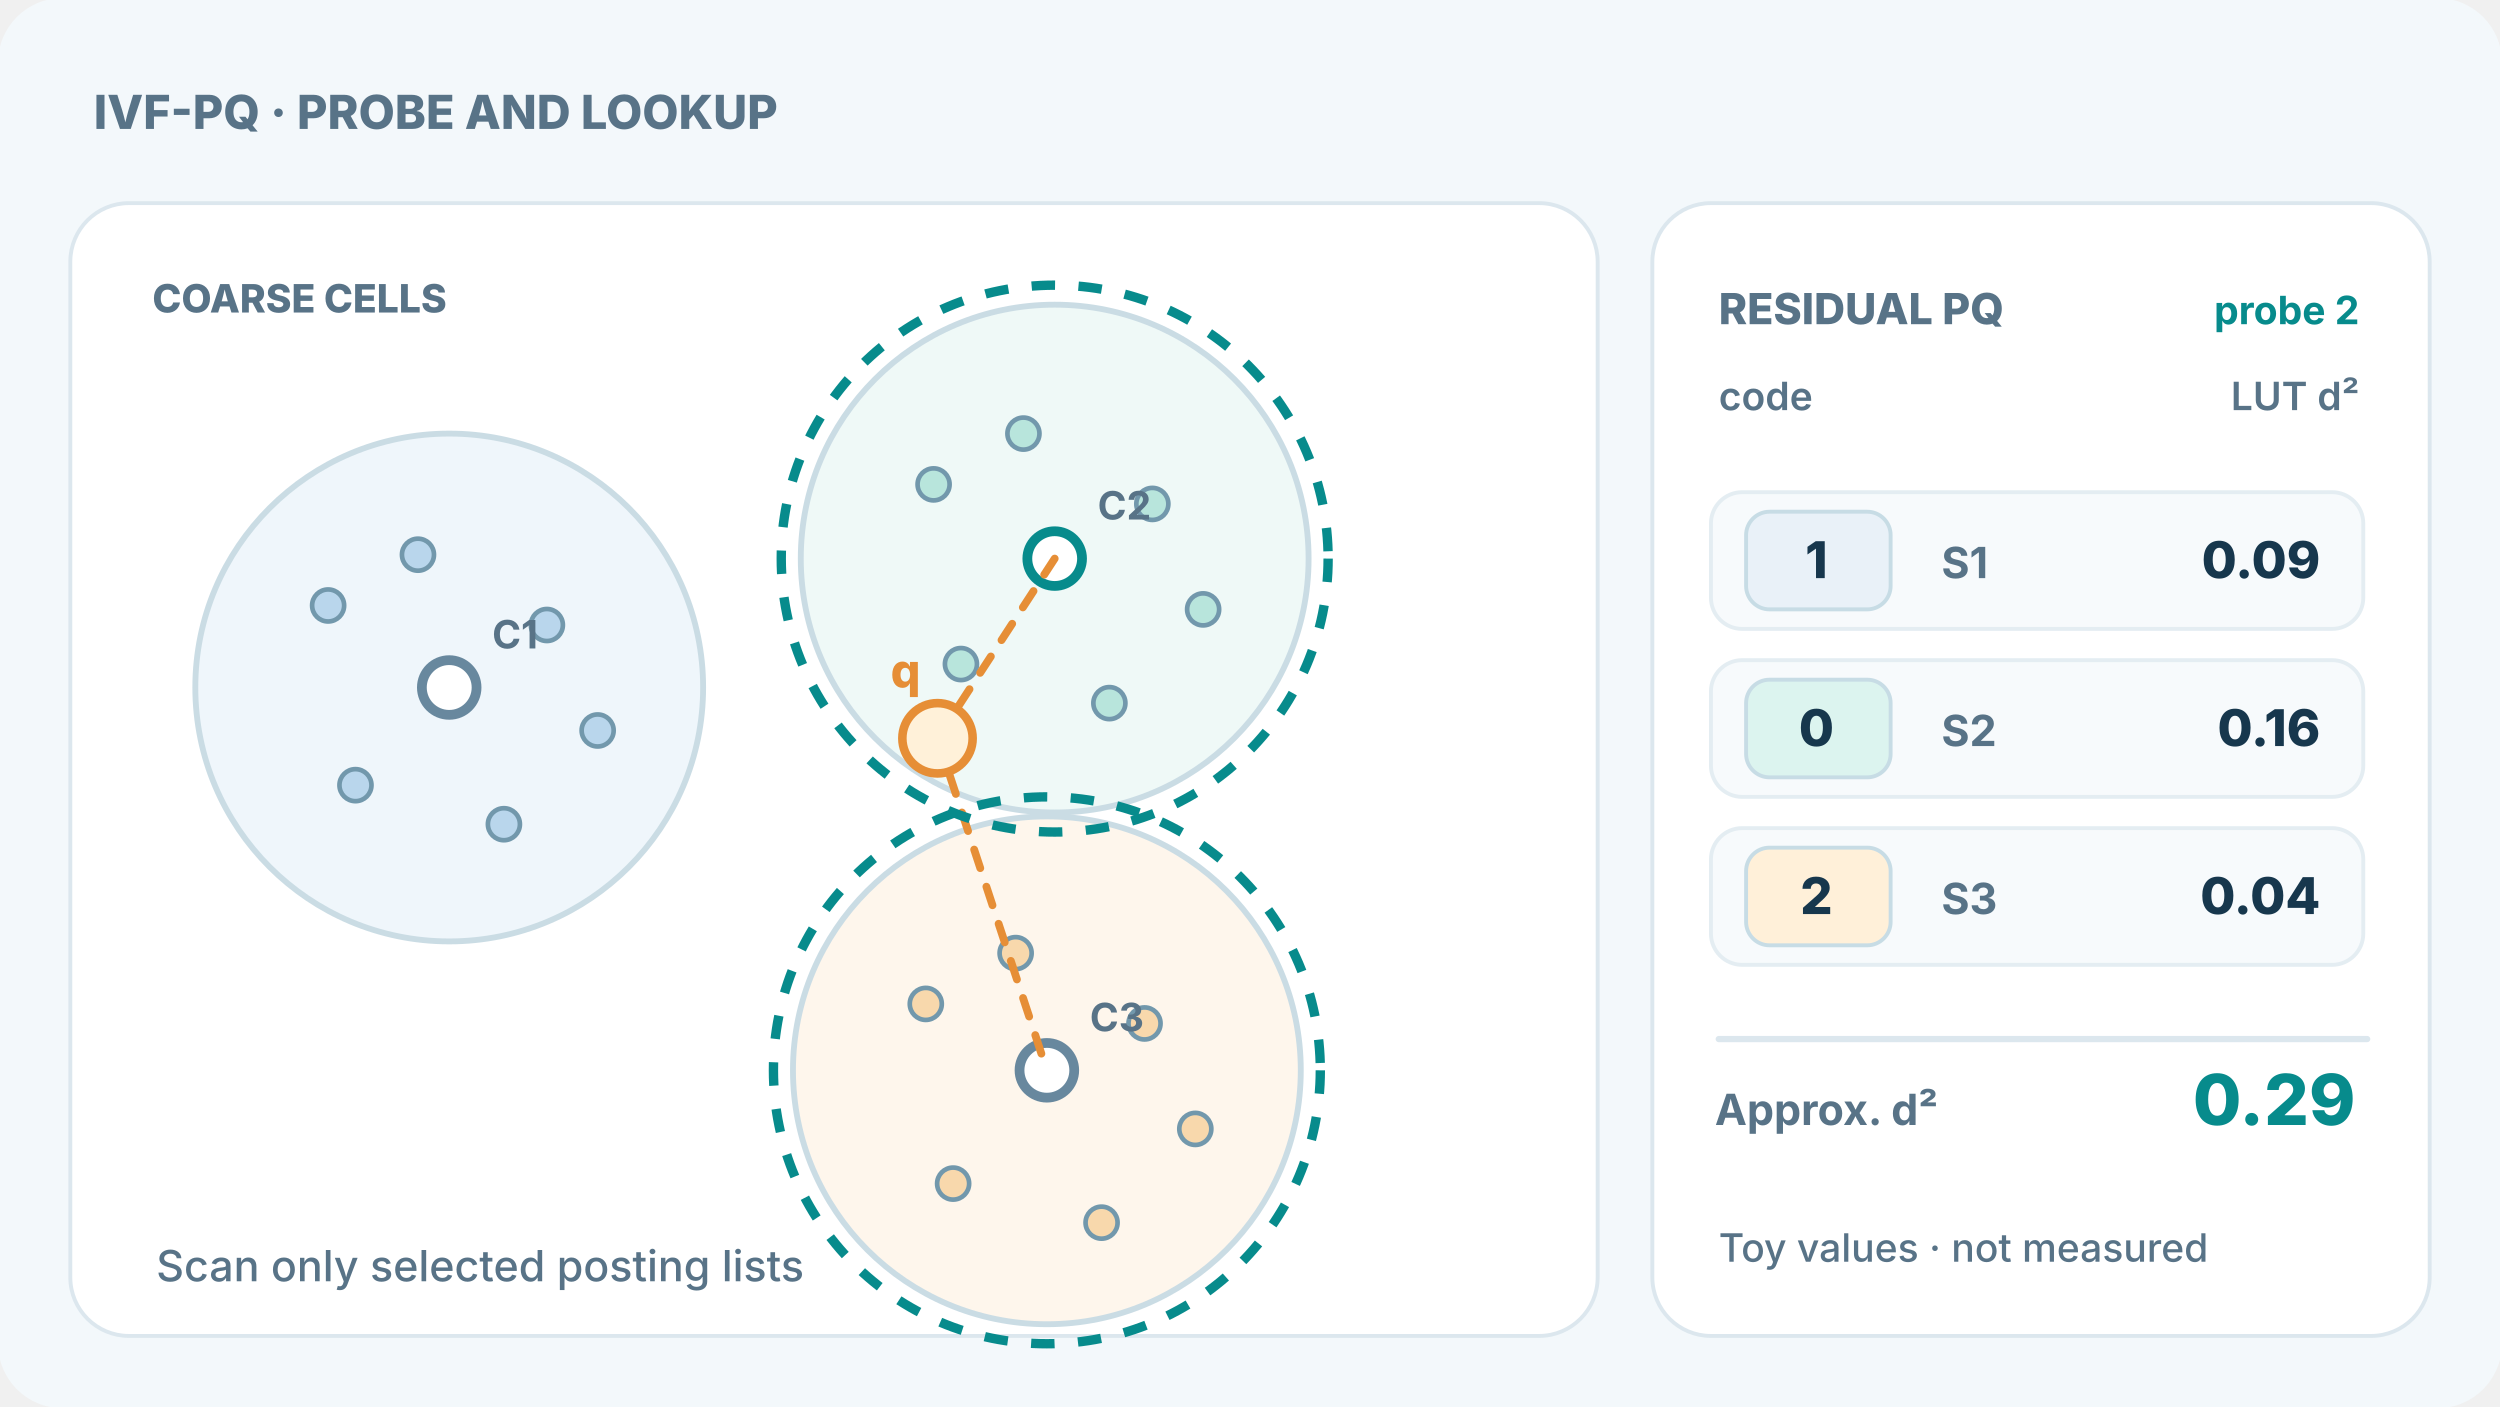
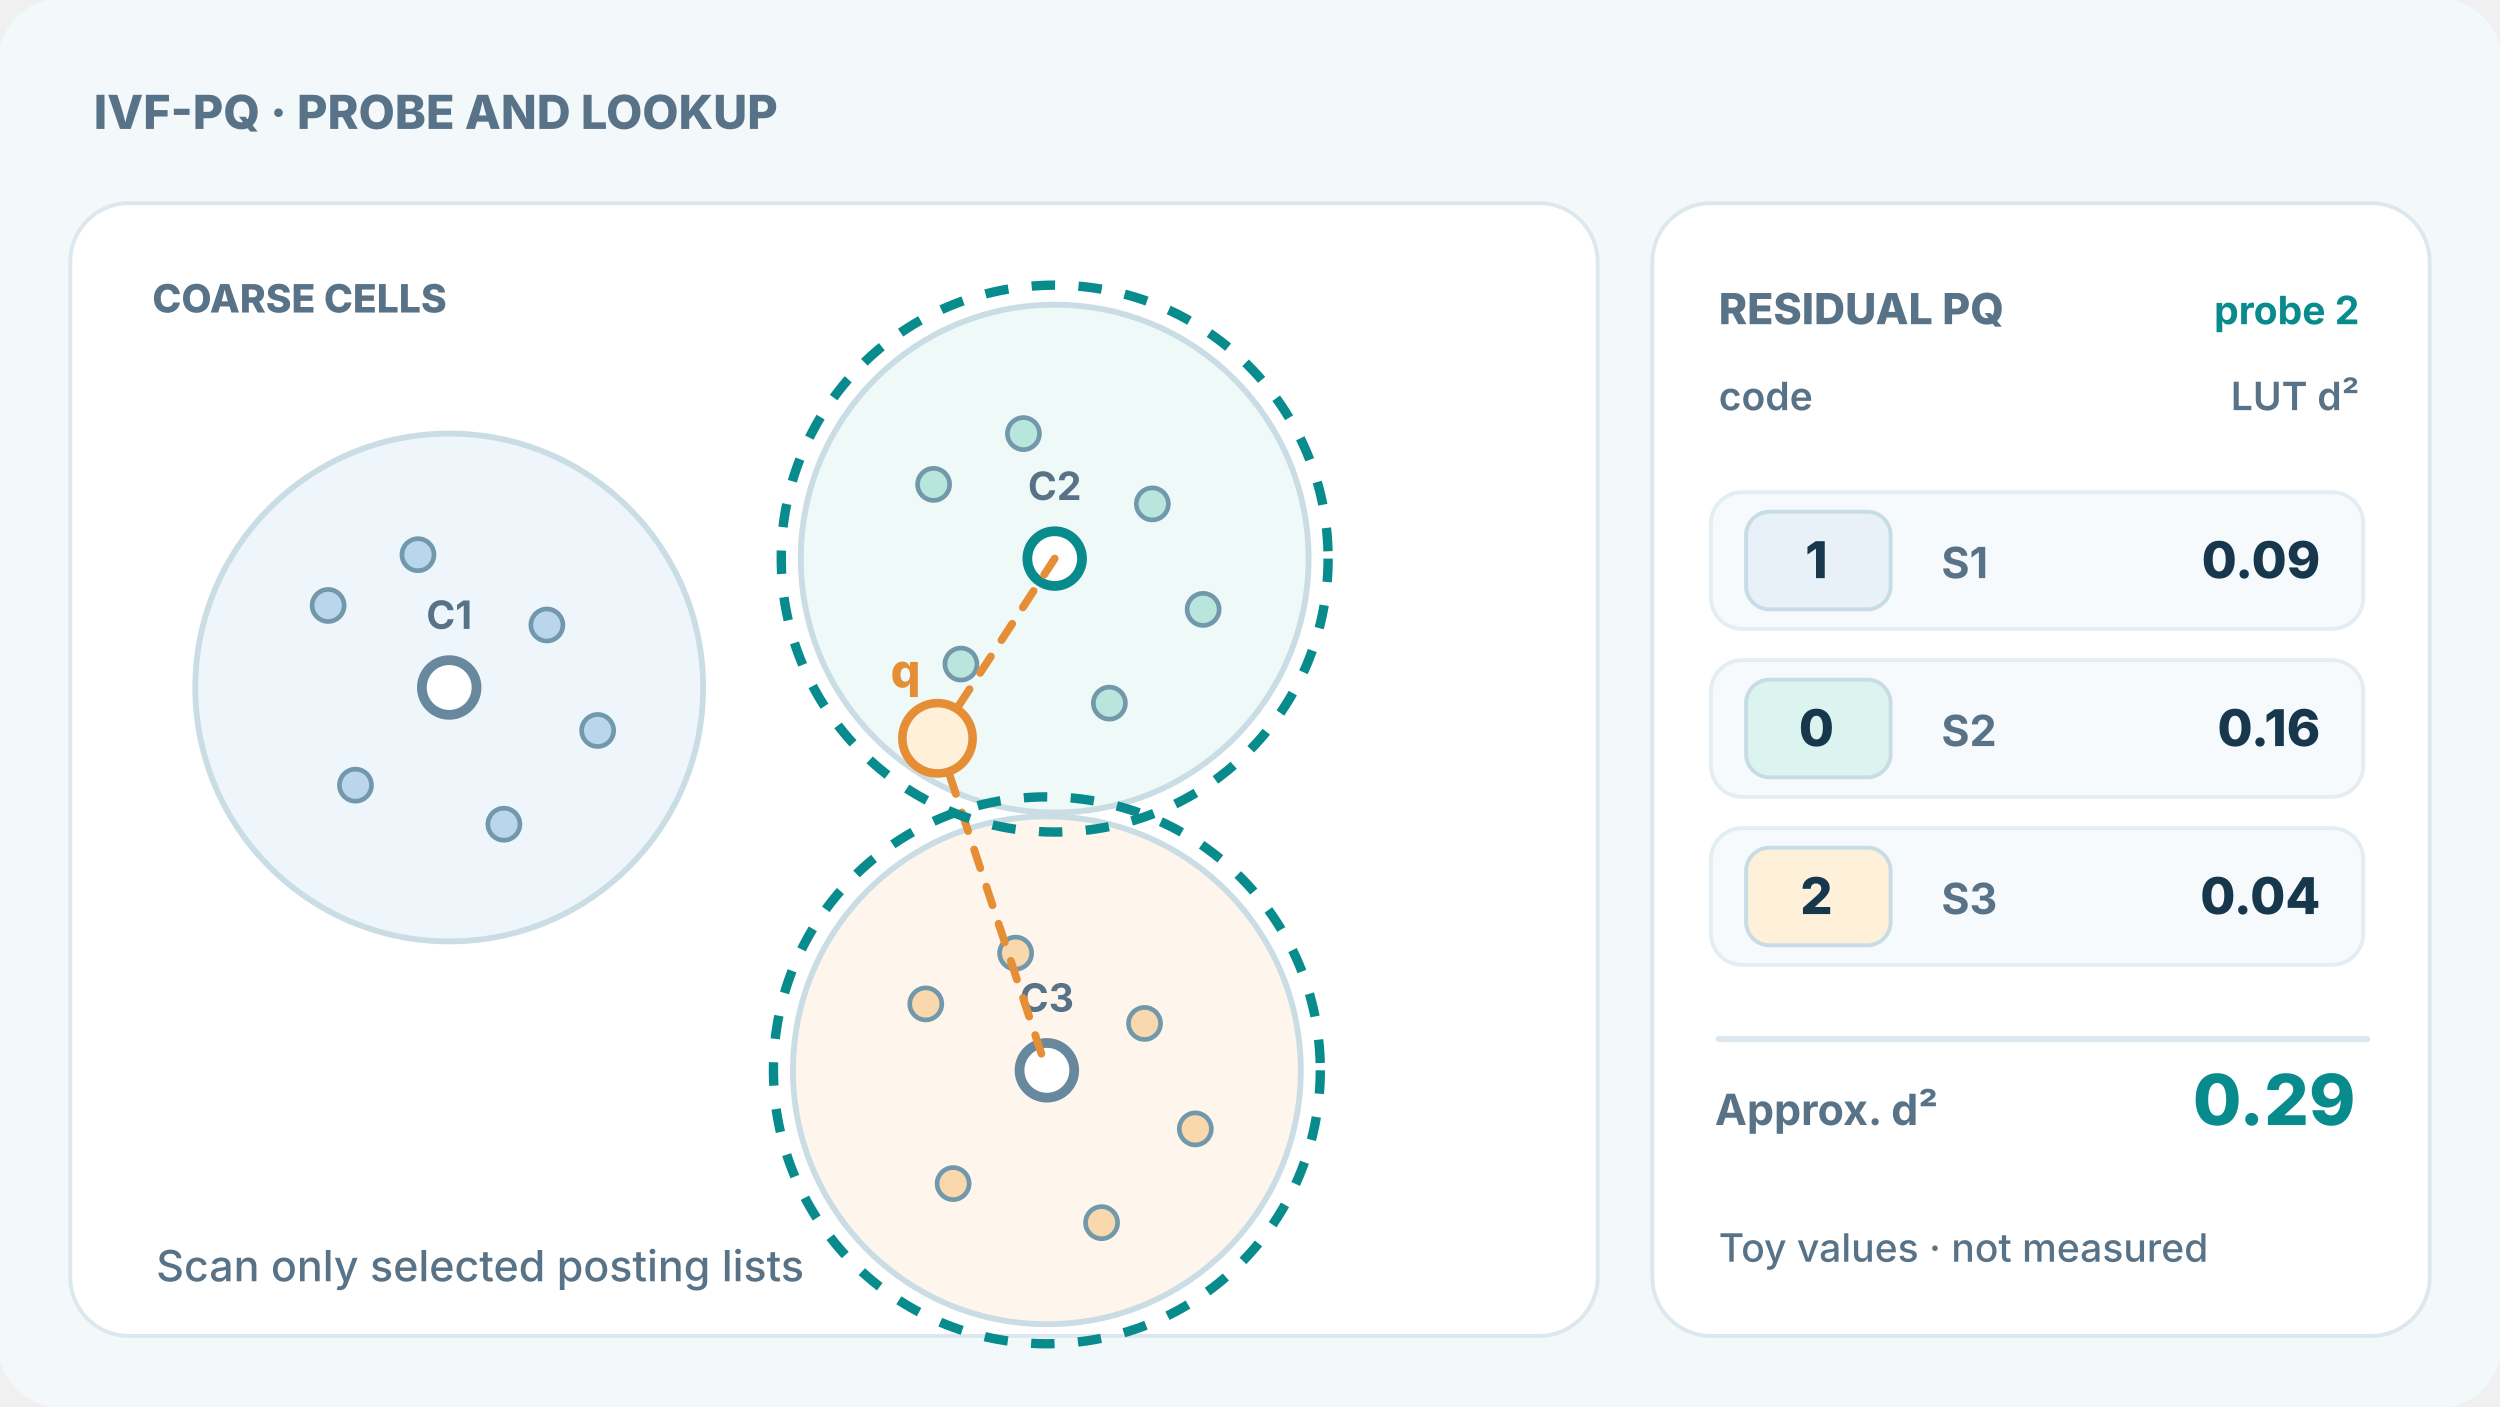
<svg xmlns="http://www.w3.org/2000/svg" width="640" height="360" viewBox="0 0 640 360" role="img" aria-labelledby="title desc">
  <style>text{font-family:Inter,ui-sans-serif,system-ui,Arial,sans-serif}@media(prefers-reduced-motion:reduce){.motion{display:none!important}}</style>
  <rect x="0" y="0" width="640" height="360" rx="16" fill="#f3f8fb" stroke="#f3f8fb" stroke-width="1" />
  <text x="24" y="33" font-size="12" fill="#587387" font-weight="800">IVF-PQ · PROBE AND LOOKUP</text>
  <rect x="18" y="52" width="391" height="290" rx="15" fill="white" stroke="#dce7ee" stroke-width="1" />
  <rect x="423" y="52" width="199" height="290" rx="15" fill="white" stroke="#dce7ee" stroke-width="1" />
  <text x="39" y="80" font-size="10" fill="#587387" font-weight="800">COARSE CELLS</text>
  <circle cx="115" cy="176" r="65" fill="#b9d6ec" stroke="#cadce4" stroke-width="1.5" fill-opacity="0.23" />
  <circle cx="84" cy="155" r="4.1" fill="#b9d6ec" stroke="#7298ac" stroke-width="1.2" />
  <circle cx="107" cy="142" r="4.1" fill="#b9d6ec" stroke="#7298ac" stroke-width="1.2" />
  <circle cx="140" cy="160" r="4.1" fill="#b9d6ec" stroke="#7298ac" stroke-width="1.2" />
  <circle cx="153" cy="187" r="4.1" fill="#b9d6ec" stroke="#7298ac" stroke-width="1.2" />
  <circle cx="91" cy="201" r="4.1" fill="#b9d6ec" stroke="#7298ac" stroke-width="1.2" />
  <circle cx="129" cy="211" r="4.1" fill="#b9d6ec" stroke="#7298ac" stroke-width="1.2" />
  <circle cx="115" cy="176" r="7" fill="white" stroke="#68889e" stroke-width="2.5" />
-   <text x="126" y="166" font-size="10" fill="#587387" font-weight="750">C1</text>
+   <text x="115" y="161" font-size="10" fill="#587387" font-weight="750" text-anchor="middle">C1</text>
  <circle cx="270" cy="143" r="65" fill="#b8e5dc" stroke="#cadce4" stroke-width="1.5" fill-opacity="0.23" />
  <circle cx="239" cy="124" r="4.1" fill="#b8e5dc" stroke="#7298ac" stroke-width="1.2" />
  <circle cx="262" cy="111" r="4.1" fill="#b8e5dc" stroke="#7298ac" stroke-width="1.2" />
  <circle cx="295" cy="129" r="4.1" fill="#b8e5dc" stroke="#7298ac" stroke-width="1.2" />
  <circle cx="308" cy="156" r="4.1" fill="#b8e5dc" stroke="#7298ac" stroke-width="1.2" />
  <circle cx="246" cy="170" r="4.1" fill="#b8e5dc" stroke="#7298ac" stroke-width="1.2" />
  <circle cx="284" cy="180" r="4.1" fill="#b8e5dc" stroke="#7298ac" stroke-width="1.2" />
  <circle cx="270" cy="143" r="7" fill="white" stroke="#078b8c" stroke-width="2.5" />
-   <text x="281" y="133" font-size="10" fill="#587387" font-weight="750">C2</text>
+   <text x="270" y="128" font-size="10" fill="#587387" font-weight="750" text-anchor="middle">C2</text>
  <circle cx="268" cy="274" r="65" fill="#f8d8ac" stroke="#cadce4" stroke-width="1.5" fill-opacity="0.23" />
  <circle cx="237" cy="257" r="4.1" fill="#f8d8ac" stroke="#7298ac" stroke-width="1.2" />
  <circle cx="260" cy="244" r="4.1" fill="#f8d8ac" stroke="#7298ac" stroke-width="1.2" />
  <circle cx="293" cy="262" r="4.1" fill="#f8d8ac" stroke="#7298ac" stroke-width="1.2" />
  <circle cx="306" cy="289" r="4.1" fill="#f8d8ac" stroke="#7298ac" stroke-width="1.2" />
  <circle cx="244" cy="303" r="4.1" fill="#f8d8ac" stroke="#7298ac" stroke-width="1.2" />
  <circle cx="282" cy="313" r="4.1" fill="#f8d8ac" stroke="#7298ac" stroke-width="1.2" />
  <circle cx="268" cy="274" r="7" fill="white" stroke="#68889e" stroke-width="2.5" />
-   <text x="279" y="264" font-size="10" fill="#587387" font-weight="750">C3</text>
+   <text x="268" y="259" font-size="10" fill="#587387" font-weight="750" text-anchor="middle">C3</text>
  <line x1="240" y1="189" x2="270" y2="143" stroke="#e68e36" stroke-width="2" opacity="1" stroke-dasharray="5 5" stroke-linecap="round" />
  <line x1="240" y1="189" x2="268" y2="274" stroke="#e68e36" stroke-width="2" opacity="1" stroke-dasharray="5 5" stroke-linecap="round" />
  <circle cx="240" cy="189" r="9" fill="#fff1d9" stroke="#e68e36" stroke-width="2.2" />
  <text x="228" y="176" font-size="12" fill="#e68e36" font-weight="800">q</text>
  <text x="40" y="328" font-size="11" fill="#587387" font-weight="550">Scan only selected posting lists</text>
  <circle cx="270" cy="143" r="70" fill="none" stroke="#078b8c" stroke-width="2.4" stroke-dasharray="6 6" />
  <circle cx="268" cy="274" r="70" fill="none" stroke="#078b8c" stroke-width="2.4" stroke-dasharray="6 6" />
  <text x="440" y="83" font-size="11" fill="#587387" font-weight="800">RESIDUAL PQ</text>
  <text x="604" y="83" font-size="10" fill="#078b8c" font-weight="750" text-anchor="end">probe 2</text>
  <text x="440" y="105" font-size="10" fill="#587387" font-weight="600">code</text>
  <text x="604" y="105" font-size="10" fill="#587387" font-weight="600" text-anchor="end">LUT d²</text>
  <rect x="438" y="126" width="167" height="35" rx="8" fill="#f7fafc" stroke="#e4edf2" stroke-width="1" />
  <rect x="447" y="131" width="37" height="25" rx="6" fill="#e9f1f8" stroke="#c7dce5" stroke-width="1" />
  <text x="465" y="148" font-size="13" fill="#17374d" font-weight="800" text-anchor="middle">1</text>
  <text x="497" y="148" font-size="11" fill="#587387" font-weight="700">S1</text>
  <text x="594" y="148" font-size="13" fill="#17374d" font-weight="800" text-anchor="end">0.09</text>
  <rect x="438" y="169" width="167" height="35" rx="8" fill="#f7fafc" stroke="#e4edf2" stroke-width="1" />
  <rect x="447" y="174" width="37" height="25" rx="6" fill="#dcf4ef" stroke="#c7dce5" stroke-width="1" />
  <text x="465" y="191" font-size="13" fill="#17374d" font-weight="800" text-anchor="middle">0</text>
  <text x="497" y="191" font-size="11" fill="#587387" font-weight="700">S2</text>
  <text x="594" y="191" font-size="13" fill="#17374d" font-weight="800" text-anchor="end">0.16</text>
  <rect x="438" y="212" width="167" height="35" rx="8" fill="#f7fafc" stroke="#e4edf2" stroke-width="1" />
  <rect x="447" y="217" width="37" height="25" rx="6" fill="#fff0d9" stroke="#c7dce5" stroke-width="1" />
  <text x="465" y="234" font-size="13" fill="#17374d" font-weight="800" text-anchor="middle">2</text>
  <text x="497" y="234" font-size="11" fill="#587387" font-weight="700">S3</text>
  <text x="594" y="234" font-size="13" fill="#17374d" font-weight="800" text-anchor="end">0.04</text>
  <line x1="440" y1="266" x2="606" y2="266" stroke="#dce7ee" stroke-width="1.6" opacity="1" stroke-linecap="round" />
  <text x="439" y="288" font-size="11" fill="#587387" font-weight="700">Approx. d²</text>
  <text x="603" y="288" font-size="18" fill="#078b8c" font-weight="800" text-anchor="end">0.29</text>
  <text x="440" y="323" font-size="10" fill="#587387" font-weight="550">Toy values · not measured</text>
</svg>
